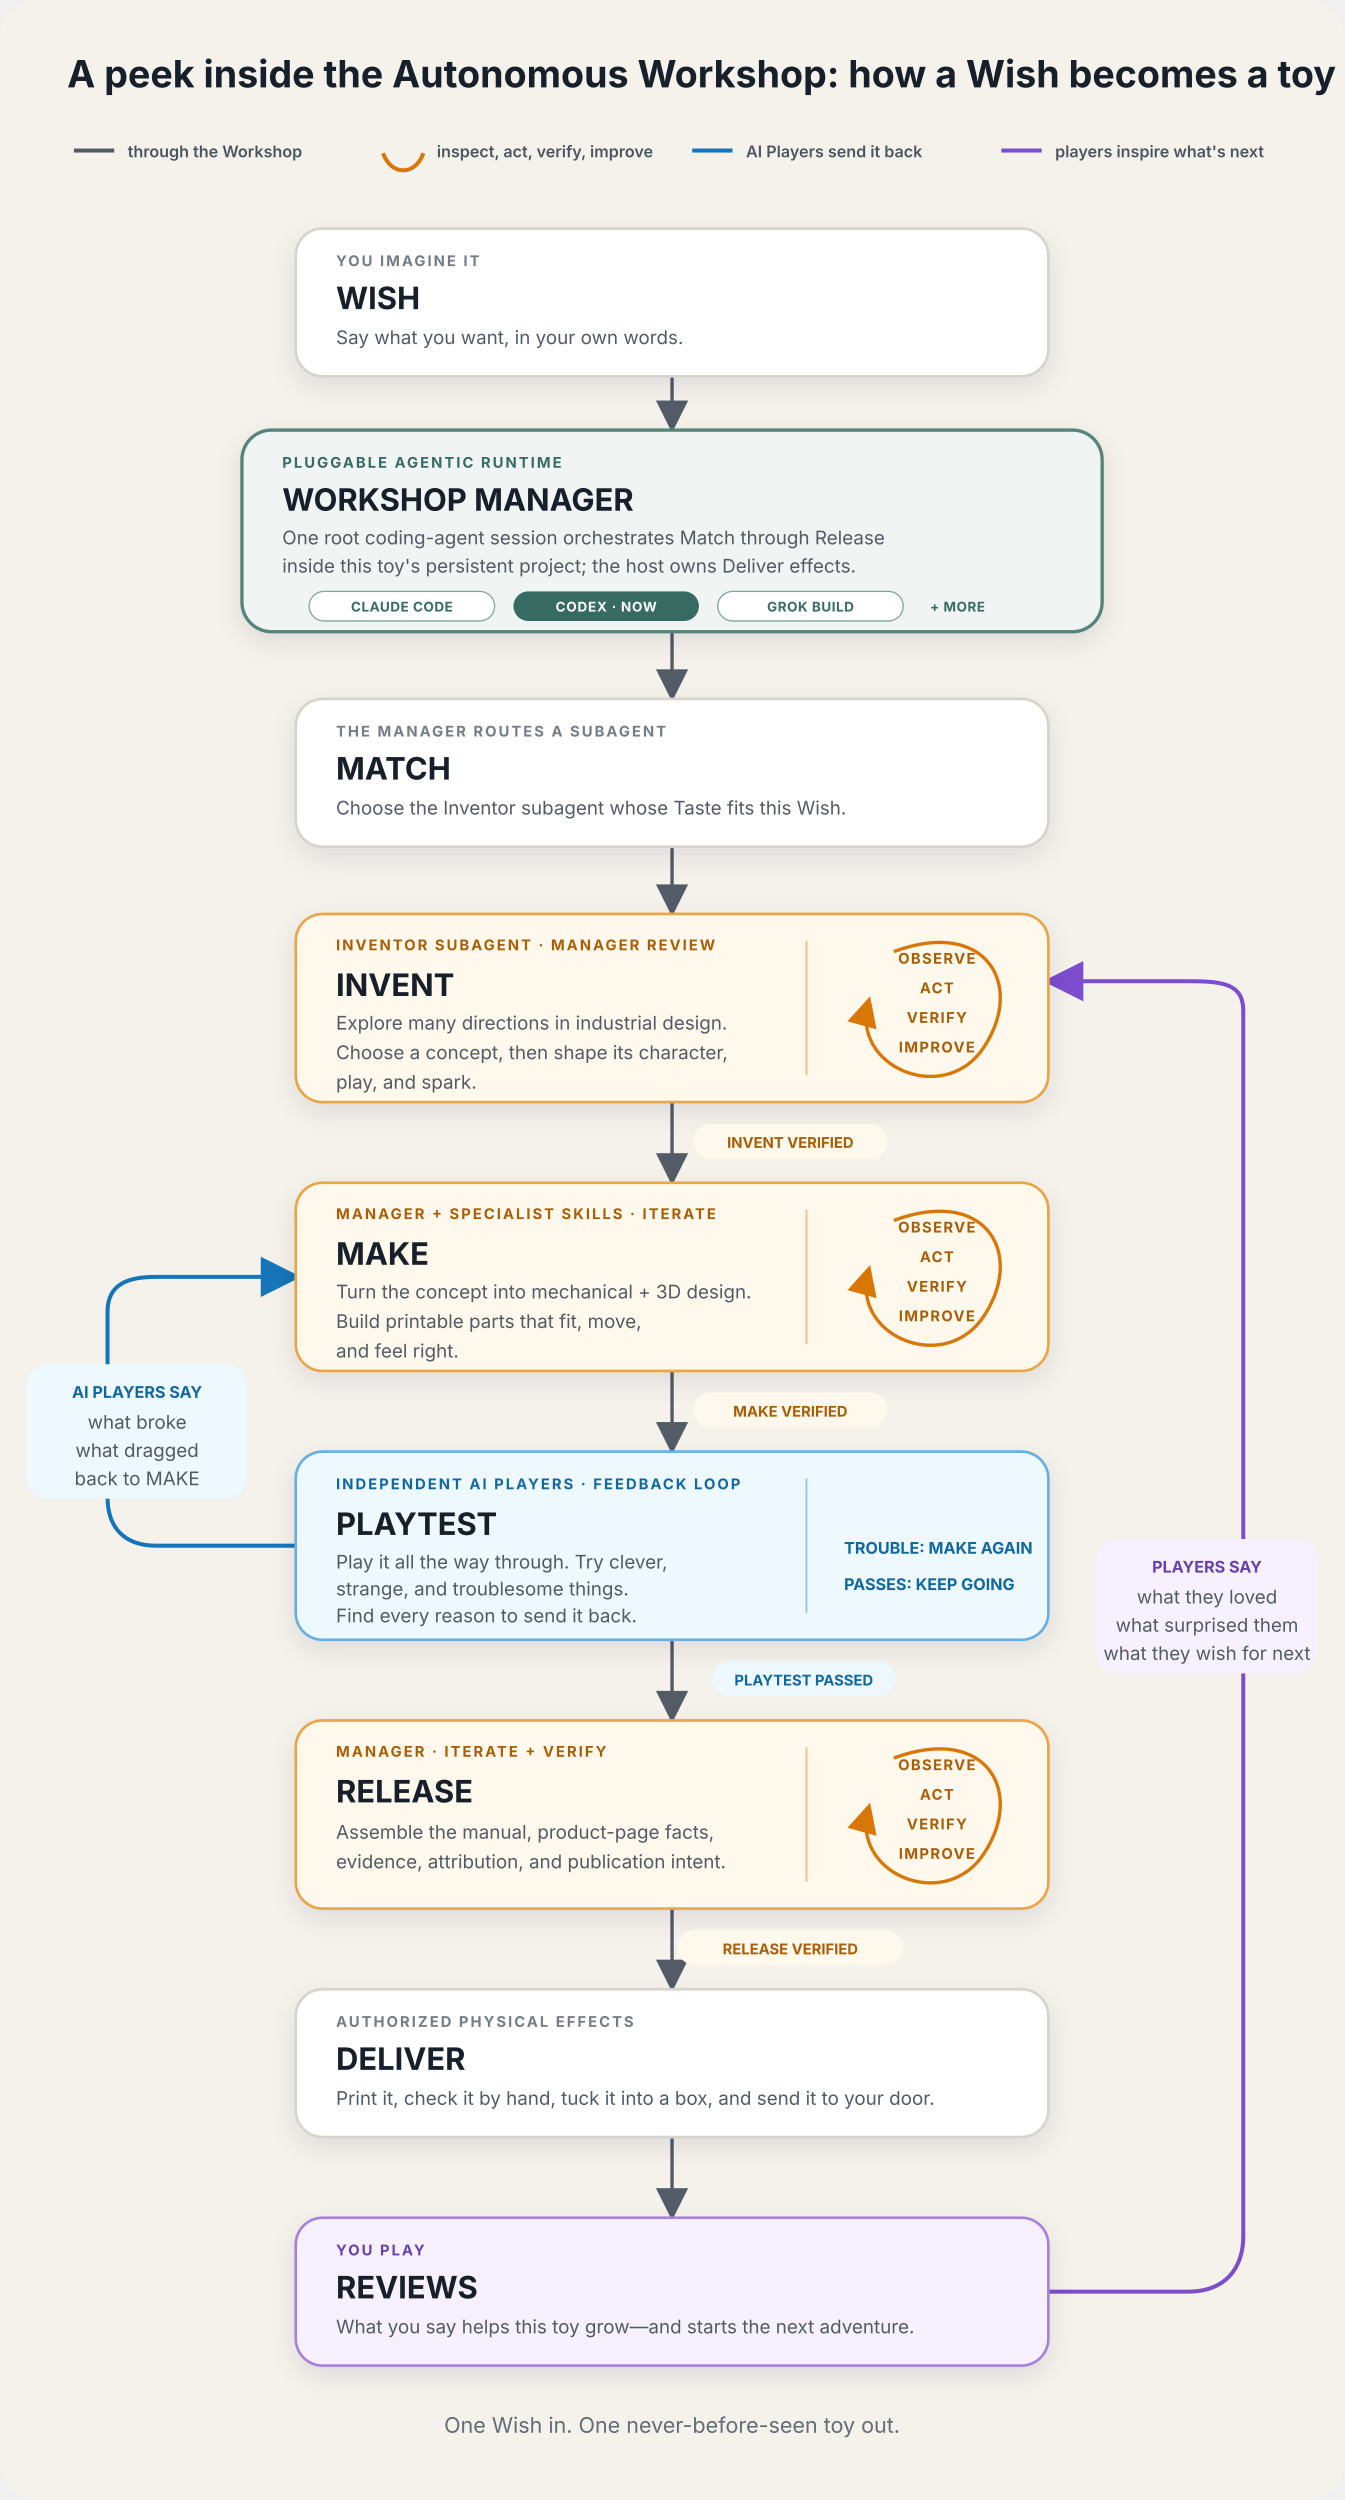
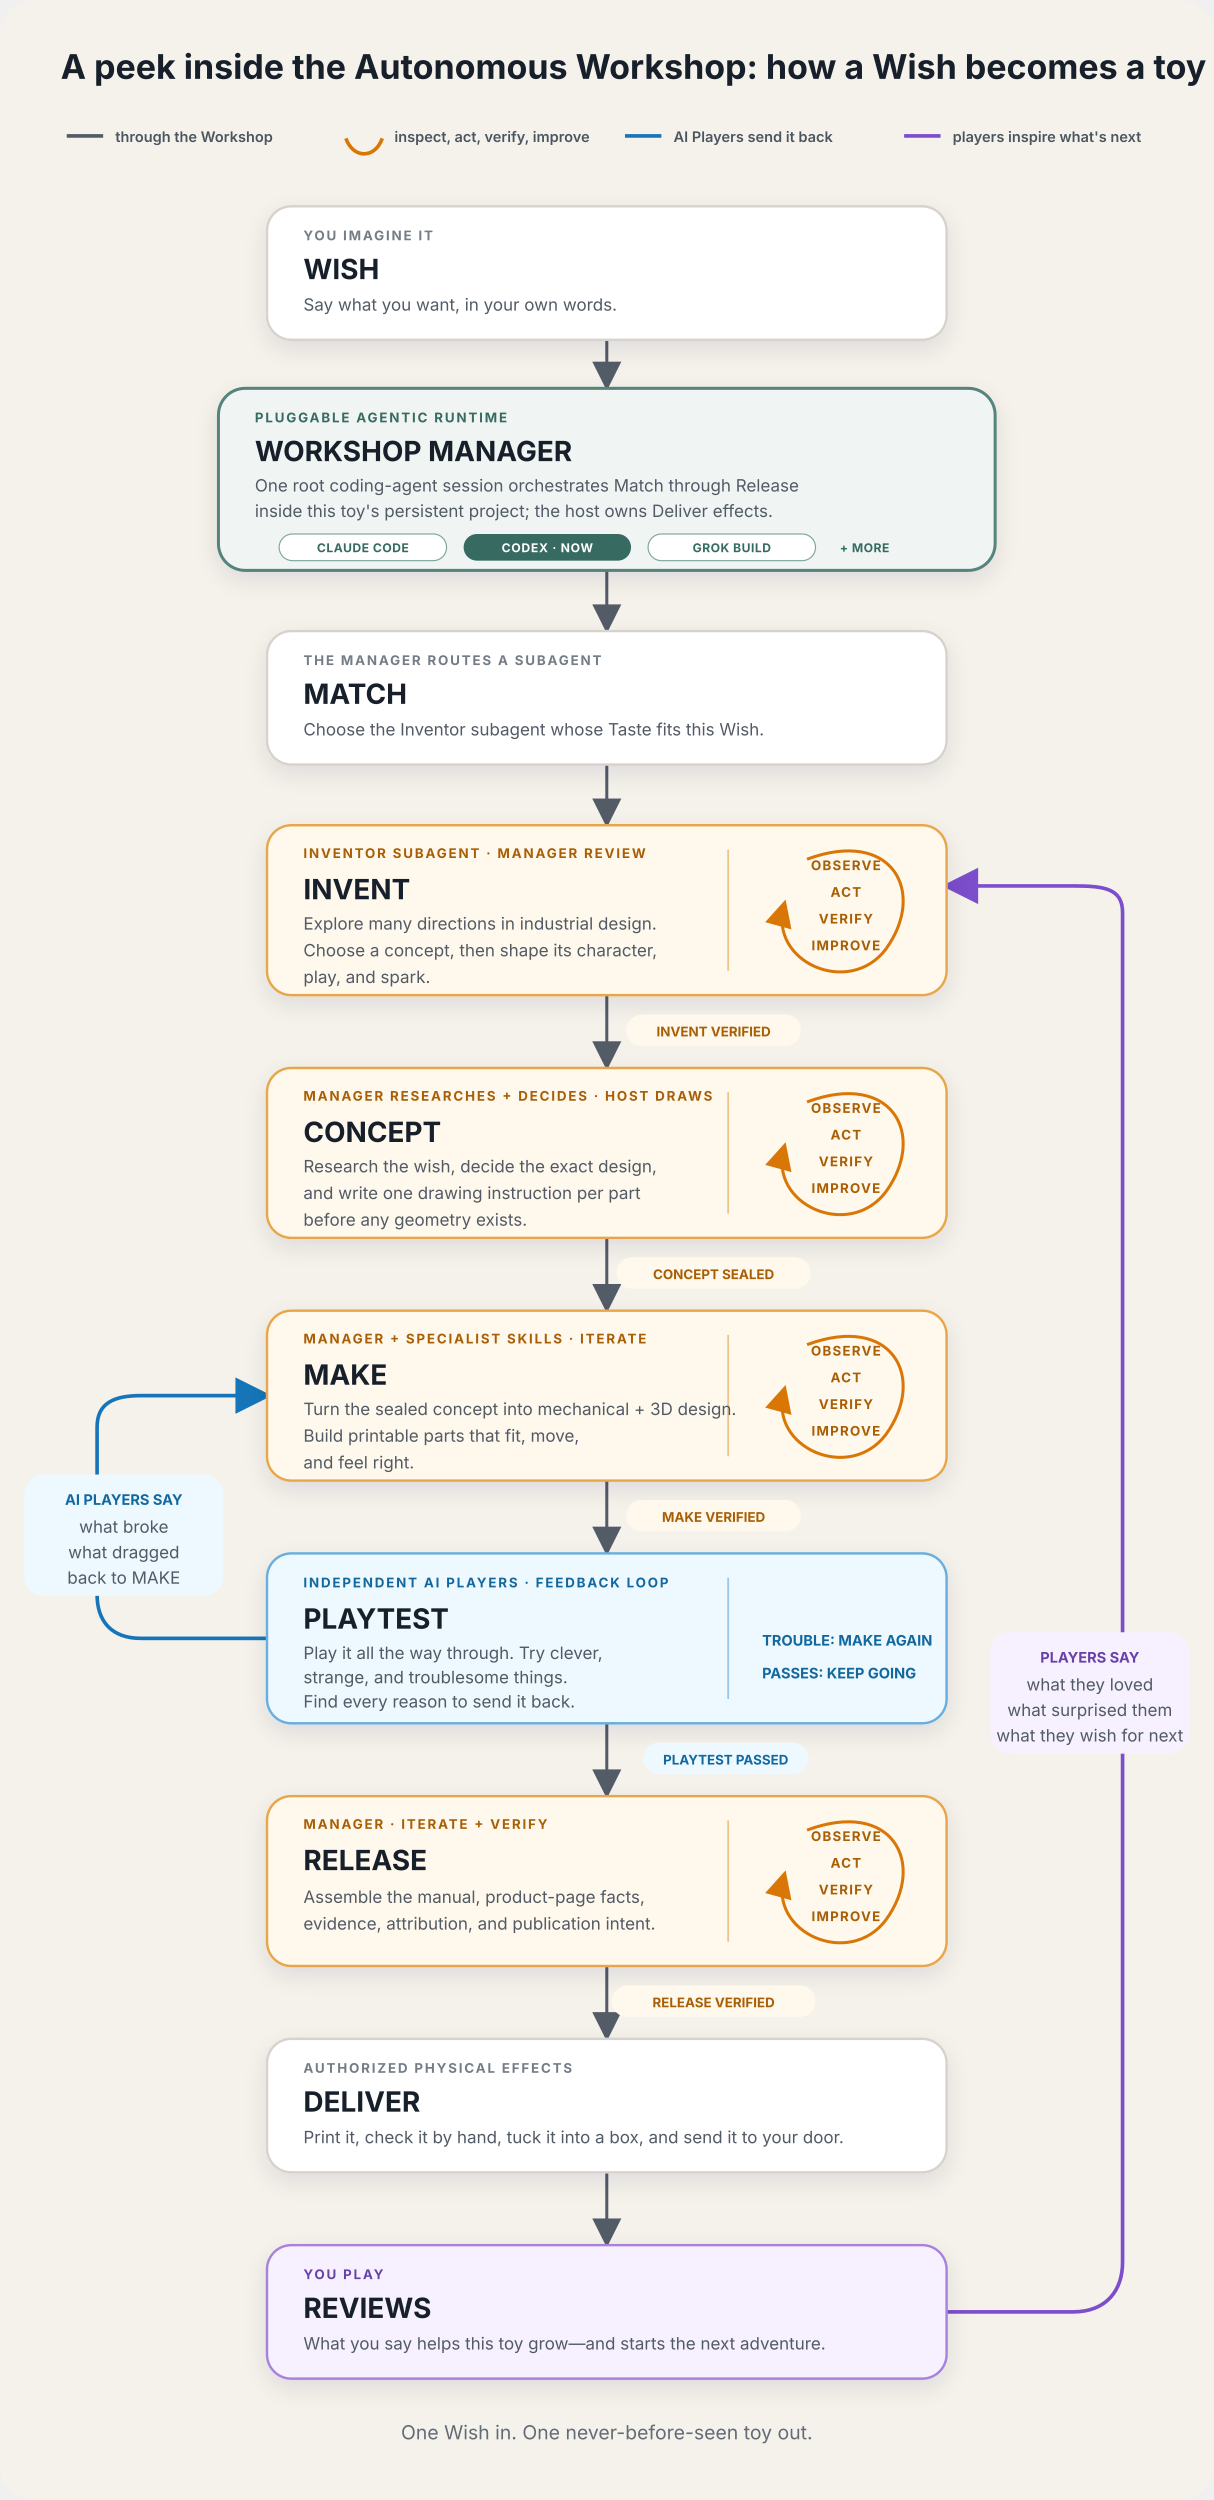
- <svg xmlns="http://www.w3.org/2000/svg" viewBox="0 0 1000 1860" role="img" aria-labelledby="title description">
+ <svg xmlns="http://www.w3.org/2000/svg" viewBox="0 0 1000 2060" role="img" aria-labelledby="title description">
  <defs>
    <filter id="shadow" x="-20%" y="-20%" width="140%" height="160%">
      <feDropShadow dx="0" dy="7" stdDeviation="9" flood-color="#17202a" flood-opacity="0.10" />
    </filter>
    <marker id="arrow-main" viewBox="0 0 12 12" markerWidth="24" markerHeight="24" refX="11" refY="6" orient="auto" markerUnits="userSpaceOnUse" overflow="visible">
      <polygon points="0,0 12,6 0,12" fill="#525b66" />
    </marker>
    <marker id="arrow-micro" markerWidth="9" markerHeight="9" refX="7" refY="4.5" orient="auto" markerUnits="strokeWidth">
      <path d="M 0 0 L 9 4.5 L 0 9 z" fill="#d97706" />
    </marker>
    <marker id="arrow-ai" markerWidth="10" markerHeight="10" refX="8" refY="5" orient="auto" markerUnits="strokeWidth">
      <path d="M 0 0 L 10 5 L 0 10 z" fill="#1675b8" />
    </marker>
    <marker id="arrow-human" markerWidth="10" markerHeight="10" refX="8" refY="5" orient="auto" markerUnits="strokeWidth">
      <path d="M 0 0 L 10 5 L 0 10 z" fill="#7c4dcc" />
    </marker>
    <style>
      .title { font: 700 28px -apple-system, BlinkMacSystemFont, "Segoe UI", sans-serif; fill: #17202a; }
      .subtitle { font: 400 16px -apple-system, BlinkMacSystemFont, "Segoe UI", sans-serif; fill: #626b76; }
      .legend { font: 600 12px -apple-system, BlinkMacSystemFont, "Segoe UI", sans-serif; fill: #4b5560; }
      .node { fill: #ffffff; stroke: #d7d3cc; stroke-width: 2; }
      .node-manager { fill: #f0f5f4; stroke: #56847c; stroke-width: 2.5; }
      .node-internal { fill: #fff8ec; stroke: #e8a548; stroke-width: 2; }
      .node-ai { fill: #eef8ff; stroke: #67aee0; stroke-width: 2; }
      .node-human { fill: #f7f1ff; stroke: #a782dc; stroke-width: 2; }
      .eyebrow { font: 700 11px -apple-system, BlinkMacSystemFont, "Segoe UI", sans-serif; letter-spacing: 1.5px; fill: #747c85; }
      .eyebrow-manager { fill: #376b61; }
      .eyebrow-internal { fill: #a85e05; }
      .eyebrow-ai { fill: #11689f; }
      .eyebrow-human { fill: #6840aa; }
      .heading { font: 700 23px -apple-system, BlinkMacSystemFont, "Segoe UI", sans-serif; fill: #17202a; }
      .body { font: 400 14px -apple-system, BlinkMacSystemFont, "Segoe UI", sans-serif; fill: #515a65; }
      .pill-now { fill: #376b61; }
      .pill-future { fill: #ffffff; stroke: #82a79f; stroke-width: 1; }
      .pill-now-text { font: 700 10px -apple-system, BlinkMacSystemFont, "Segoe UI", sans-serif; letter-spacing: 0.6px; fill: #ffffff; }
      .pill-future-text { font: 700 10px -apple-system, BlinkMacSystemFont, "Segoe UI", sans-serif; letter-spacing: 0.4px; fill: #376b61; }
      .micro-copy { font: 700 11px -apple-system, BlinkMacSystemFont, "Segoe UI", sans-serif; letter-spacing: 1px; fill: #a85e05; }
      .gate { font: 700 11px -apple-system, BlinkMacSystemFont, "Segoe UI", sans-serif; fill: #a85e05; }
      .gate-ai { font: 700 11px -apple-system, BlinkMacSystemFont, "Segoe UI", sans-serif; fill: #11689f; }
      .edge-label-ai { font: 700 12px -apple-system, BlinkMacSystemFont, "Segoe UI", sans-serif; fill: #11689f; }
      .edge-label-human { font: 700 12px -apple-system, BlinkMacSystemFont, "Segoe UI", sans-serif; fill: #6840aa; }
      .flow { fill: none; stroke: #525b66; stroke-width: 2.5; marker-end: url(#arrow-main); }
      .micro { fill: none; stroke: #d97706; stroke-width: 2.5; marker-end: url(#arrow-micro); }
      .feedback-ai { fill: none; stroke: #1675b8; stroke-width: 3; marker-end: url(#arrow-ai); }
      .feedback-human { fill: none; stroke: #7c4dcc; stroke-width: 3; marker-end: url(#arrow-human); }
    </style>
  </defs>
-   <rect width="1000" height="1860" rx="28" fill="#f5f2ec" />
+   <rect width="1000" height="2060" rx="28" fill="#f5f2ec" />
  <text x="50" y="65" class="title">A peek inside the Autonomous Workshop: how a Wish becomes a toy</text>
  <g transform="translate(55 112)">
    <g>
      <line x1="0" y1="0" x2="30" y2="0" stroke="#525b66" stroke-width="3" />
      <text x="40" y="5" class="legend">through the Workshop</text>
    </g>
    <g transform="translate(230 0)">
      <path d="M 0 2 C 6 19, 24 19, 30 2" fill="none" stroke="#d97706" stroke-width="3" />
      <text x="40" y="5" class="legend">inspect, act, verify, improve</text>
    </g>
    <g transform="translate(460 0)">
      <line x1="0" y1="0" x2="30" y2="0" stroke="#1675b8" stroke-width="3" />
      <text x="40" y="5" class="legend">AI Players send it back</text>
    </g>
    <g transform="translate(690 0)">
      <line x1="0" y1="0" x2="30" y2="0" stroke="#7c4dcc" stroke-width="3" />
      <text x="40" y="5" class="legend">players inspire what's next</text>
    </g>
  </g>
  <path class="flow" d="M 500 280 V 320" />
  <path class="flow" d="M 500 470 V 520" />
  <path class="flow" d="M 500 630 V 680" />
  <path class="flow" d="M 500 820 V 880" />
  <path class="flow" d="M 500 1020 V 1080" />
  <path class="flow" d="M 500 1220 V 1280" />
  <path class="flow" d="M 500 1420 V 1480" />
-   <path class="flow" d="M 500 1590 V 1650" />
-   <path class="feedback-ai" d="M 220 1150 H 116 C 92 1150, 80 1136, 80 1114 V 976 C 80 956, 94 950, 116 950 H 218" />
-   <path class="feedback-human" d="M 780 1705 H 884 C 912 1705, 925 1687, 925 1664 V 752 C 925 732, 910 730, 884 730 H 782" />
+   <path class="flow" d="M 500 1620 V 1680" />
+   <path class="flow" d="M 500 1790 V 1850" />
+   <path class="feedback-ai" d="M 220 1350 H 116 C 92 1350, 80 1336, 80 1314 V 1176 C 80 1156, 94 1150, 116 1150 H 218" />
+   <path class="feedback-human" d="M 780 1905 H 884 C 912 1905, 925 1887, 925 1864 V 752 C 925 732, 910 730, 884 730 H 782" />
  <g>
-     <rect x="20" y="1015" width="164" height="100" rx="16" fill="#eef8ff" />
-     <text x="102" y="1040" text-anchor="middle" class="edge-label-ai">AI PLAYERS SAY</text>
-     <text x="102" y="1063" text-anchor="middle" class="body">what broke</text>
-     <text x="102" y="1084" text-anchor="middle" class="body">what dragged</text>
-     <text x="102" y="1105" text-anchor="middle" class="body">back to MAKE</text>
+     <rect x="20" y="1215" width="164" height="100" rx="16" fill="#eef8ff" />
+     <text x="102" y="1240" text-anchor="middle" class="edge-label-ai">AI PLAYERS SAY</text>
+     <text x="102" y="1263" text-anchor="middle" class="body">what broke</text>
+     <text x="102" y="1284" text-anchor="middle" class="body">what dragged</text>
+     <text x="102" y="1305" text-anchor="middle" class="body">back to MAKE</text>
  </g>
  <g>
-     <rect x="816" y="1145" width="164" height="100" rx="16" fill="#f7f1ff" />
-     <text x="898" y="1170" text-anchor="middle" class="edge-label-human">PLAYERS SAY</text>
-     <text x="898" y="1193" text-anchor="middle" class="body">what they loved</text>
-     <text x="898" y="1214" text-anchor="middle" class="body">what surprised them</text>
-     <text x="898" y="1235" text-anchor="middle" class="body">what they wish for next</text>
+     <rect x="816" y="1345" width="164" height="100" rx="16" fill="#f7f1ff" />
+     <text x="898" y="1370" text-anchor="middle" class="edge-label-human">PLAYERS SAY</text>
+     <text x="898" y="1393" text-anchor="middle" class="body">what they loved</text>
+     <text x="898" y="1414" text-anchor="middle" class="body">what surprised them</text>
+     <text x="898" y="1435" text-anchor="middle" class="body">what they wish for next</text>
  </g>
  <g filter="url(#shadow)">
    <rect class="node" x="220" y="170" width="560" height="110" rx="20" />
  </g>
  <text x="250" y="198" class="eyebrow">YOU IMAGINE IT</text>
  <text x="250" y="230" class="heading">WISH</text>
  <text x="250" y="256" class="body">Say what you want, in your own words.</text>
  <g filter="url(#shadow)">
    <rect class="node-manager" x="180" y="320" width="640" height="150" rx="22" />
  </g>
  <text x="210" y="348" class="eyebrow eyebrow-manager">PLUGGABLE AGENTIC RUNTIME</text>
  <text x="210" y="380" class="heading">WORKSHOP MANAGER</text>
  <text x="210" y="405" class="body">One root coding-agent session orchestrates Match through Release</text>
  <text x="210" y="426" class="body">inside this toy's persistent project; the host owns Deliver effects.</text>
  <rect x="230" y="440" width="138" height="22" rx="11" class="pill-future" />
  <text x="299" y="455" text-anchor="middle" class="pill-future-text">CLAUDE CODE</text>
  <rect x="382" y="440" width="138" height="22" rx="11" class="pill-now" />
  <text x="451" y="455" text-anchor="middle" class="pill-now-text">CODEX · NOW</text>
  <rect x="534" y="440" width="138" height="22" rx="11" class="pill-future" />
  <text x="603" y="455" text-anchor="middle" class="pill-future-text">GROK BUILD</text>
  <text x="692" y="455" class="pill-future-text">+ MORE</text>
  <g filter="url(#shadow)">
    <rect class="node" x="220" y="520" width="560" height="110" rx="20" />
  </g>
  <text x="250" y="548" class="eyebrow">THE MANAGER ROUTES A SUBAGENT</text>
  <text x="250" y="580" class="heading">MATCH</text>
  <text x="250" y="606" class="body">Choose the Inventor subagent whose Taste fits this Wish.</text>
  <g filter="url(#shadow)">
    <rect class="node-internal" x="220" y="680" width="560" height="140" rx="20" />
  </g>
  <line x1="600" y1="700" x2="600" y2="800" stroke="#edc58a" stroke-width="1.5" />
  <text x="250" y="707" class="eyebrow eyebrow-internal">INVENTOR SUBAGENT · MANAGER REVIEW</text>
  <text x="250" y="741" class="heading">INVENT</text>
  <text x="250" y="766" class="body">Explore many directions in industrial design.</text>
  <text x="250" y="788" class="body">Choose a concept, then shape its character,</text>
  <text x="250" y="810" class="body">play, and spark.</text>
  <path class="micro" d="M 665 708 C 735 682, 764 735, 730 782 C 700 822, 633 793, 646 746" />
  <text x="697" y="717" text-anchor="middle" class="micro-copy">OBSERVE</text>
  <text x="697" y="739" text-anchor="middle" class="micro-copy">ACT</text>
  <text x="697" y="761" text-anchor="middle" class="micro-copy">VERIFY</text>
  <text x="697" y="783" text-anchor="middle" class="micro-copy">IMPROVE</text>
  <rect x="516" y="836" width="144" height="26" rx="13" fill="#fff8ec" />
  <text x="588" y="854" text-anchor="middle" class="gate">INVENT VERIFIED</text>
  <g filter="url(#shadow)">
    <rect class="node-internal" x="220" y="880" width="560" height="140" rx="20" />
  </g>
  <line x1="600" y1="900" x2="600" y2="1000" stroke="#edc58a" stroke-width="1.5" />
-   <text x="250" y="907" class="eyebrow eyebrow-internal">MANAGER + SPECIALIST SKILLS · ITERATE</text>
-   <text x="250" y="941" class="heading">MAKE</text>
-   <text x="250" y="966" class="body">Turn the concept into mechanical + 3D design.</text>
-   <text x="250" y="988" class="body">Build printable parts that fit, move,</text>
-   <text x="250" y="1010" class="body">and feel right.</text>
+   <text x="250" y="907" class="eyebrow eyebrow-internal">MANAGER RESEARCHES + DECIDES · HOST DRAWS</text>
+   <text x="250" y="941" class="heading">CONCEPT</text>
+   <text x="250" y="966" class="body">Research the wish, decide the exact design,</text>
+   <text x="250" y="988" class="body">and write one drawing instruction per part</text>
+   <text x="250" y="1010" class="body">before any geometry exists.</text>
  <path class="micro" d="M 665 908 C 735 882, 764 935, 730 982 C 700 1022, 633 993, 646 946" />
  <text x="697" y="917" text-anchor="middle" class="micro-copy">OBSERVE</text>
  <text x="697" y="939" text-anchor="middle" class="micro-copy">ACT</text>
  <text x="697" y="961" text-anchor="middle" class="micro-copy">VERIFY</text>
  <text x="697" y="983" text-anchor="middle" class="micro-copy">IMPROVE</text>
-   <rect x="516" y="1036" width="144" height="26" rx="13" fill="#fff8ec" />
-   <text x="588" y="1054" text-anchor="middle" class="gate">MAKE VERIFIED</text>
-   <g filter="url(#shadow)">
-     <rect class="node-ai" x="220" y="1080" width="560" height="140" rx="20" />
-   </g>
-   <line x1="600" y1="1100" x2="600" y2="1200" stroke="#9bc8e8" stroke-width="1.5" />
-   <text x="250" y="1108" class="eyebrow eyebrow-ai">INDEPENDENT AI PLAYERS · FEEDBACK LOOP</text>
-   <text x="250" y="1142" class="heading">PLAYTEST</text>
-   <text x="250" y="1167" class="body">Play it all the way through. Try clever,</text>
-   <text x="250" y="1187" class="body">strange, and troublesome things.</text>
-   <text x="250" y="1207" class="body">Find every reason to send it back.</text>
-   <text x="628" y="1156" class="edge-label-ai">TROUBLE: MAKE AGAIN</text>
-   <text x="628" y="1183" class="edge-label-ai">PASSES: KEEP GOING</text>
-   <rect x="530" y="1236" width="136" height="26" rx="13" fill="#eef8ff" />
-   <text x="598" y="1254" text-anchor="middle" class="gate-ai">PLAYTEST PASSED</text>
-   <g filter="url(#shadow)">
-     <rect class="node-internal" x="220" y="1280" width="560" height="140" rx="20" />
-   </g>
-   <line x1="600" y1="1300" x2="600" y2="1400" stroke="#edc58a" stroke-width="1.5" />
-   <text x="250" y="1307" class="eyebrow eyebrow-internal">MANAGER · ITERATE + VERIFY</text>
-   <text x="250" y="1341" class="heading">RELEASE</text>
-   <text x="250" y="1368" class="body">Assemble the manual, product-page facts,</text>
-   <text x="250" y="1390" class="body">evidence, attribution, and publication intent.</text>
-   <path class="micro" d="M 665 1308 C 735 1282, 764 1335, 730 1382 C 700 1422, 633 1393, 646 1346" />
-   <text x="697" y="1317" text-anchor="middle" class="micro-copy">OBSERVE</text>
-   <text x="697" y="1339" text-anchor="middle" class="micro-copy">ACT</text>
-   <text x="697" y="1361" text-anchor="middle" class="micro-copy">VERIFY</text>
-   <text x="697" y="1383" text-anchor="middle" class="micro-copy">IMPROVE</text>
-   <rect x="504" y="1436" width="168" height="26" rx="13" fill="#fff8ec" />
-   <text x="588" y="1454" text-anchor="middle" class="gate">RELEASE VERIFIED</text>
-   <g filter="url(#shadow)">
-     <rect class="node" x="220" y="1480" width="560" height="110" rx="20" />
-   </g>
-   <text x="250" y="1508" class="eyebrow">AUTHORIZED PHYSICAL EFFECTS</text>
-   <text x="250" y="1540" class="heading">DELIVER</text>
-   <text x="250" y="1566" class="body">Print it, check it by hand, tuck it into a box, and send it to your door.</text>
-   <g filter="url(#shadow)">
-     <rect class="node-human" x="220" y="1650" width="560" height="110" rx="20" />
-   </g>
-   <text x="250" y="1678" class="eyebrow eyebrow-human">YOU PLAY</text>
-   <text x="250" y="1710" class="heading">REVIEWS</text>
-   <text x="250" y="1736" class="body">What you say helps this toy grow—and starts the next adventure.</text>
-   <text x="500" y="1810" text-anchor="middle" class="subtitle">One Wish in. One never-before-seen toy out.</text>
+   <rect x="508" y="1036" width="160" height="26" rx="13" fill="#fff8ec" />
+   <text x="588" y="1054" text-anchor="middle" class="gate">CONCEPT SEALED</text>
+   <g filter="url(#shadow)">
+     <rect class="node-internal" x="220" y="1080" width="560" height="140" rx="20" />
+   </g>
+   <line x1="600" y1="1100" x2="600" y2="1200" stroke="#edc58a" stroke-width="1.5" />
+   <text x="250" y="1107" class="eyebrow eyebrow-internal">MANAGER + SPECIALIST SKILLS · ITERATE</text>
+   <text x="250" y="1141" class="heading">MAKE</text>
+   <text x="250" y="1166" class="body">Turn the sealed concept into mechanical + 3D design.</text>
+   <text x="250" y="1188" class="body">Build printable parts that fit, move,</text>
+   <text x="250" y="1210" class="body">and feel right.</text>
+   <path class="micro" d="M 665 1108 C 735 1082, 764 1135, 730 1182 C 700 1222, 633 1193, 646 1146" />
+   <text x="697" y="1117" text-anchor="middle" class="micro-copy">OBSERVE</text>
+   <text x="697" y="1139" text-anchor="middle" class="micro-copy">ACT</text>
+   <text x="697" y="1161" text-anchor="middle" class="micro-copy">VERIFY</text>
+   <text x="697" y="1183" text-anchor="middle" class="micro-copy">IMPROVE</text>
+   <rect x="516" y="1236" width="144" height="26" rx="13" fill="#fff8ec" />
+   <text x="588" y="1254" text-anchor="middle" class="gate">MAKE VERIFIED</text>
+   <g filter="url(#shadow)">
+     <rect class="node-ai" x="220" y="1280" width="560" height="140" rx="20" />
+   </g>
+   <line x1="600" y1="1300" x2="600" y2="1400" stroke="#9bc8e8" stroke-width="1.5" />
+   <text x="250" y="1308" class="eyebrow eyebrow-ai">INDEPENDENT AI PLAYERS · FEEDBACK LOOP</text>
+   <text x="250" y="1342" class="heading">PLAYTEST</text>
+   <text x="250" y="1367" class="body">Play it all the way through. Try clever,</text>
+   <text x="250" y="1387" class="body">strange, and troublesome things.</text>
+   <text x="250" y="1407" class="body">Find every reason to send it back.</text>
+   <text x="628" y="1356" class="edge-label-ai">TROUBLE: MAKE AGAIN</text>
+   <text x="628" y="1383" class="edge-label-ai">PASSES: KEEP GOING</text>
+   <rect x="530" y="1436" width="136" height="26" rx="13" fill="#eef8ff" />
+   <text x="598" y="1454" text-anchor="middle" class="gate-ai">PLAYTEST PASSED</text>
+   <g filter="url(#shadow)">
+     <rect class="node-internal" x="220" y="1480" width="560" height="140" rx="20" />
+   </g>
+   <line x1="600" y1="1500" x2="600" y2="1600" stroke="#edc58a" stroke-width="1.5" />
+   <text x="250" y="1507" class="eyebrow eyebrow-internal">MANAGER · ITERATE + VERIFY</text>
+   <text x="250" y="1541" class="heading">RELEASE</text>
+   <text x="250" y="1568" class="body">Assemble the manual, product-page facts,</text>
+   <text x="250" y="1590" class="body">evidence, attribution, and publication intent.</text>
+   <path class="micro" d="M 665 1508 C 735 1482, 764 1535, 730 1582 C 700 1622, 633 1593, 646 1546" />
+   <text x="697" y="1517" text-anchor="middle" class="micro-copy">OBSERVE</text>
+   <text x="697" y="1539" text-anchor="middle" class="micro-copy">ACT</text>
+   <text x="697" y="1561" text-anchor="middle" class="micro-copy">VERIFY</text>
+   <text x="697" y="1583" text-anchor="middle" class="micro-copy">IMPROVE</text>
+   <rect x="504" y="1636" width="168" height="26" rx="13" fill="#fff8ec" />
+   <text x="588" y="1654" text-anchor="middle" class="gate">RELEASE VERIFIED</text>
+   <g filter="url(#shadow)">
+     <rect class="node" x="220" y="1680" width="560" height="110" rx="20" />
+   </g>
+   <text x="250" y="1708" class="eyebrow">AUTHORIZED PHYSICAL EFFECTS</text>
+   <text x="250" y="1740" class="heading">DELIVER</text>
+   <text x="250" y="1766" class="body">Print it, check it by hand, tuck it into a box, and send it to your door.</text>
+   <g filter="url(#shadow)">
+     <rect class="node-human" x="220" y="1850" width="560" height="110" rx="20" />
+   </g>
+   <text x="250" y="1878" class="eyebrow eyebrow-human">YOU PLAY</text>
+   <text x="250" y="1910" class="heading">REVIEWS</text>
+   <text x="250" y="1936" class="body">What you say helps this toy grow—and starts the next adventure.</text>
+   <text x="500" y="2010" text-anchor="middle" class="subtitle">One Wish in. One never-before-seen toy out.</text>
</svg>
